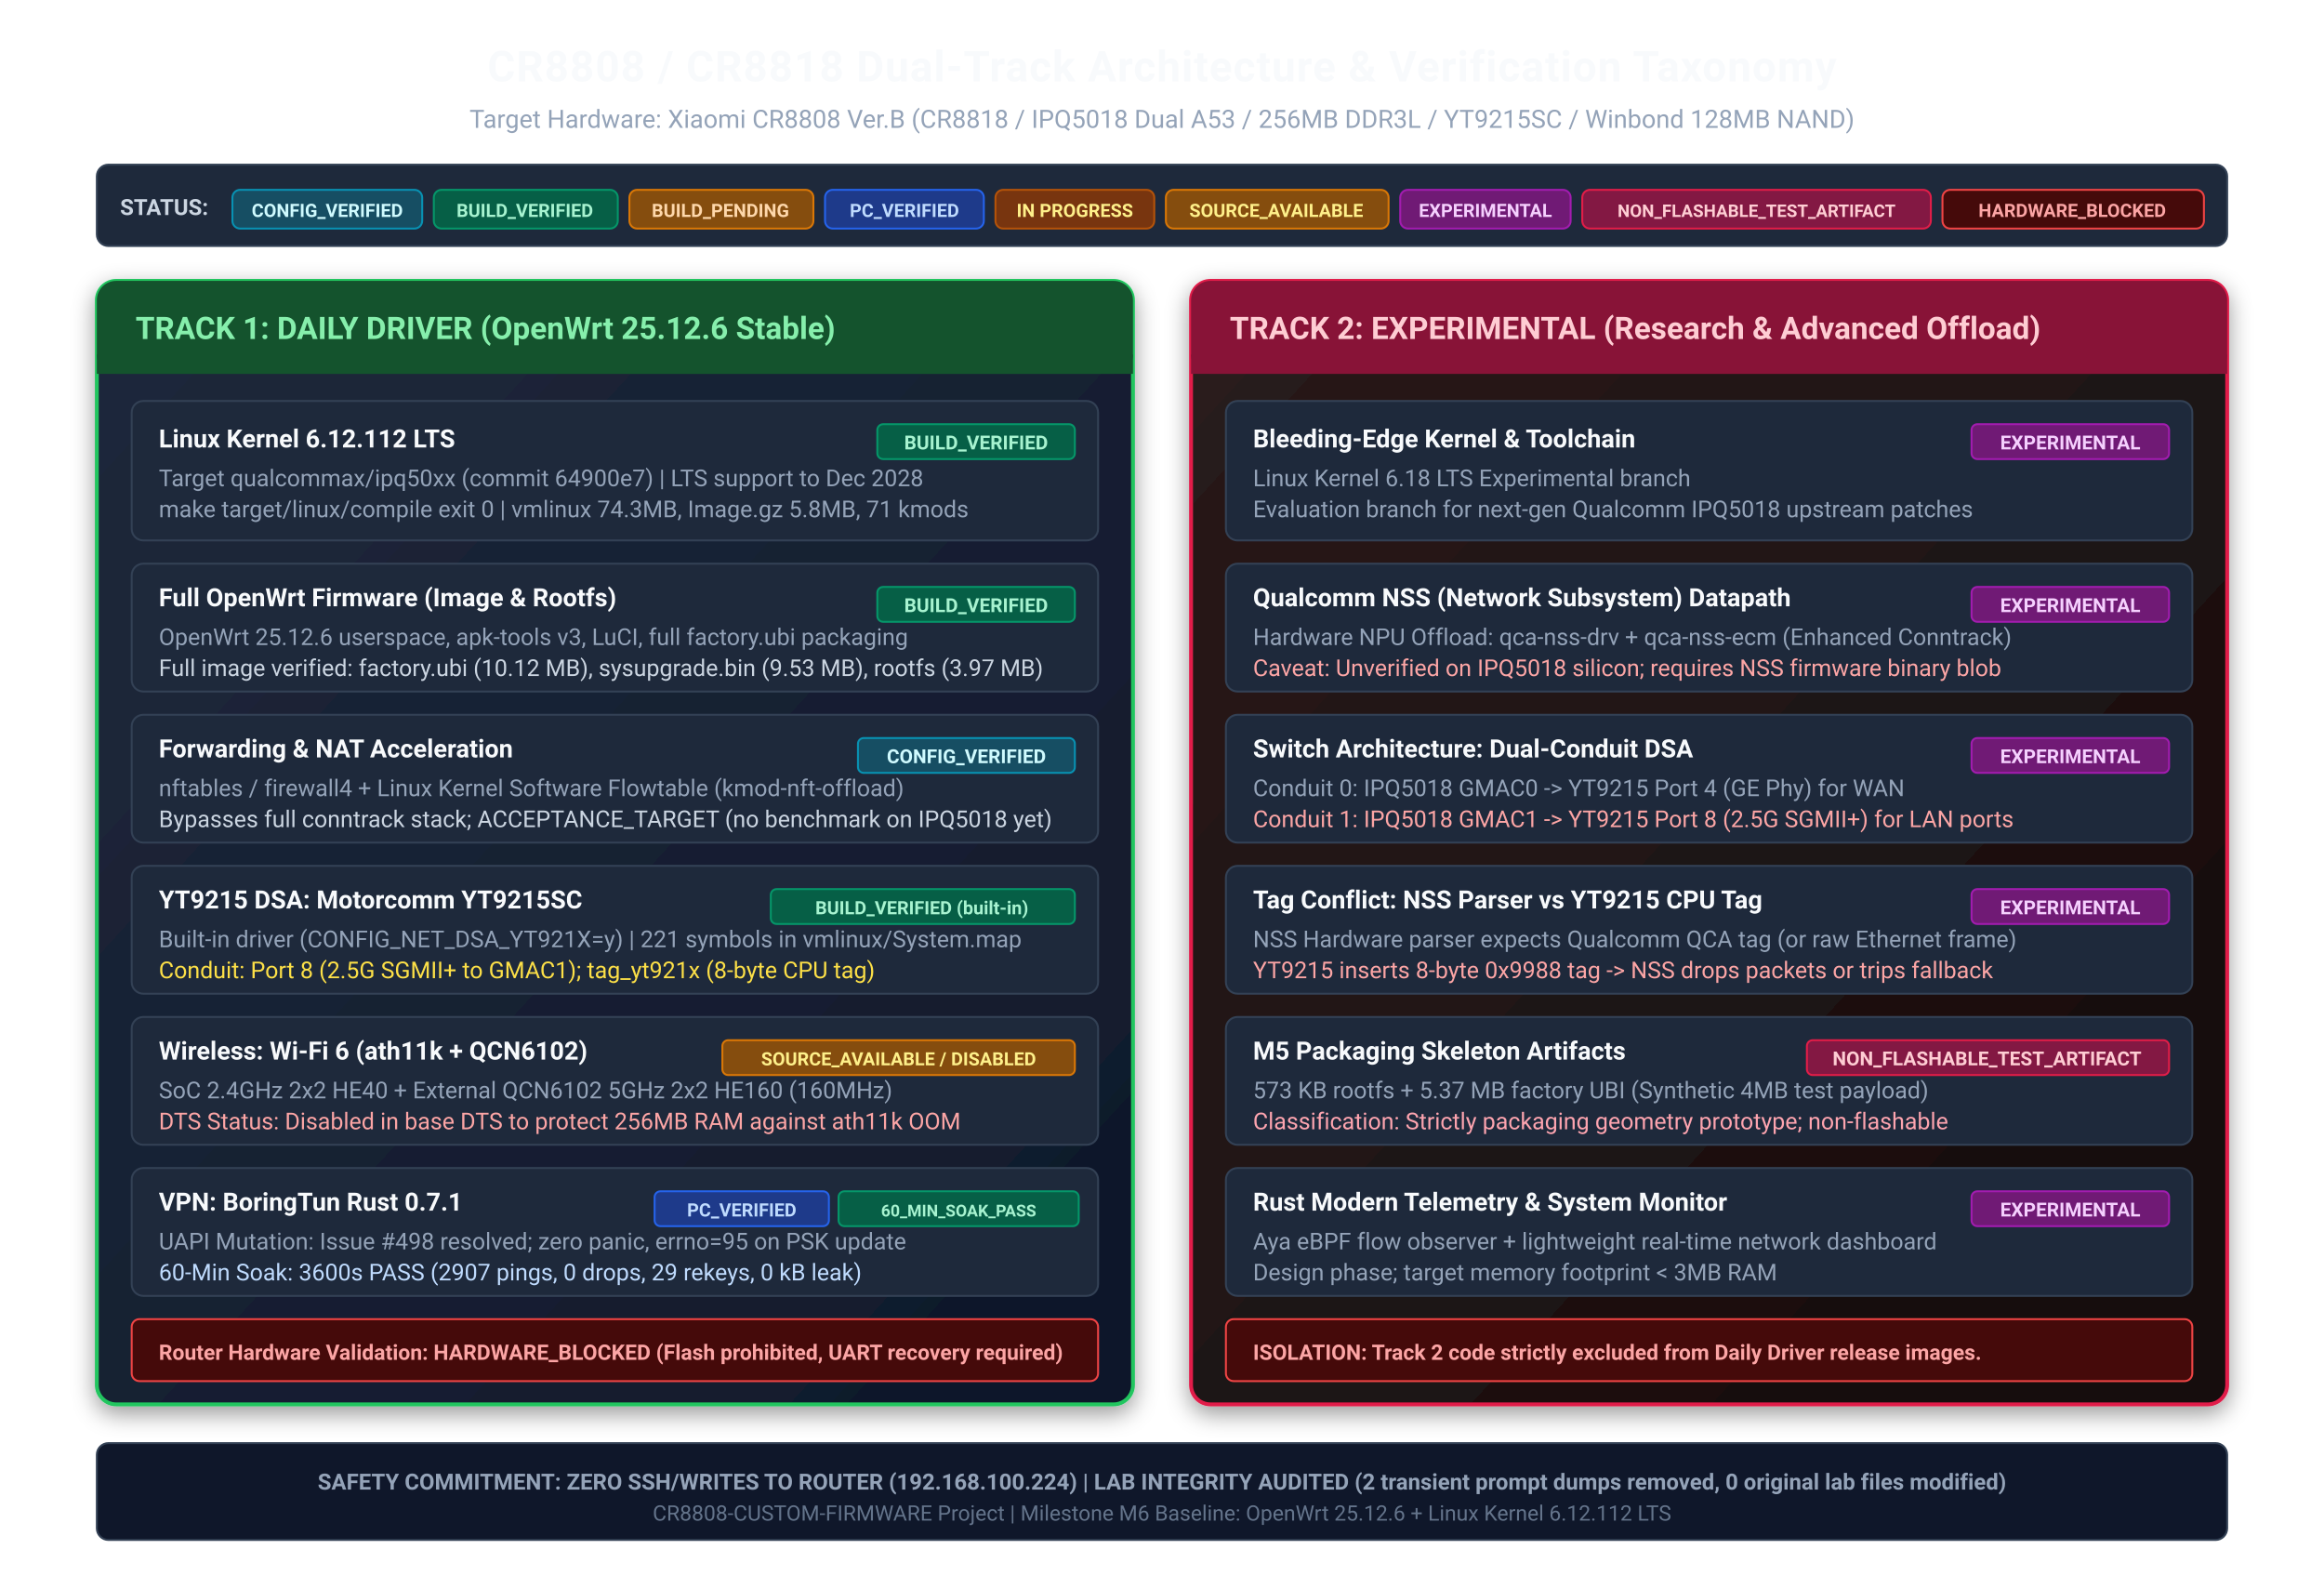
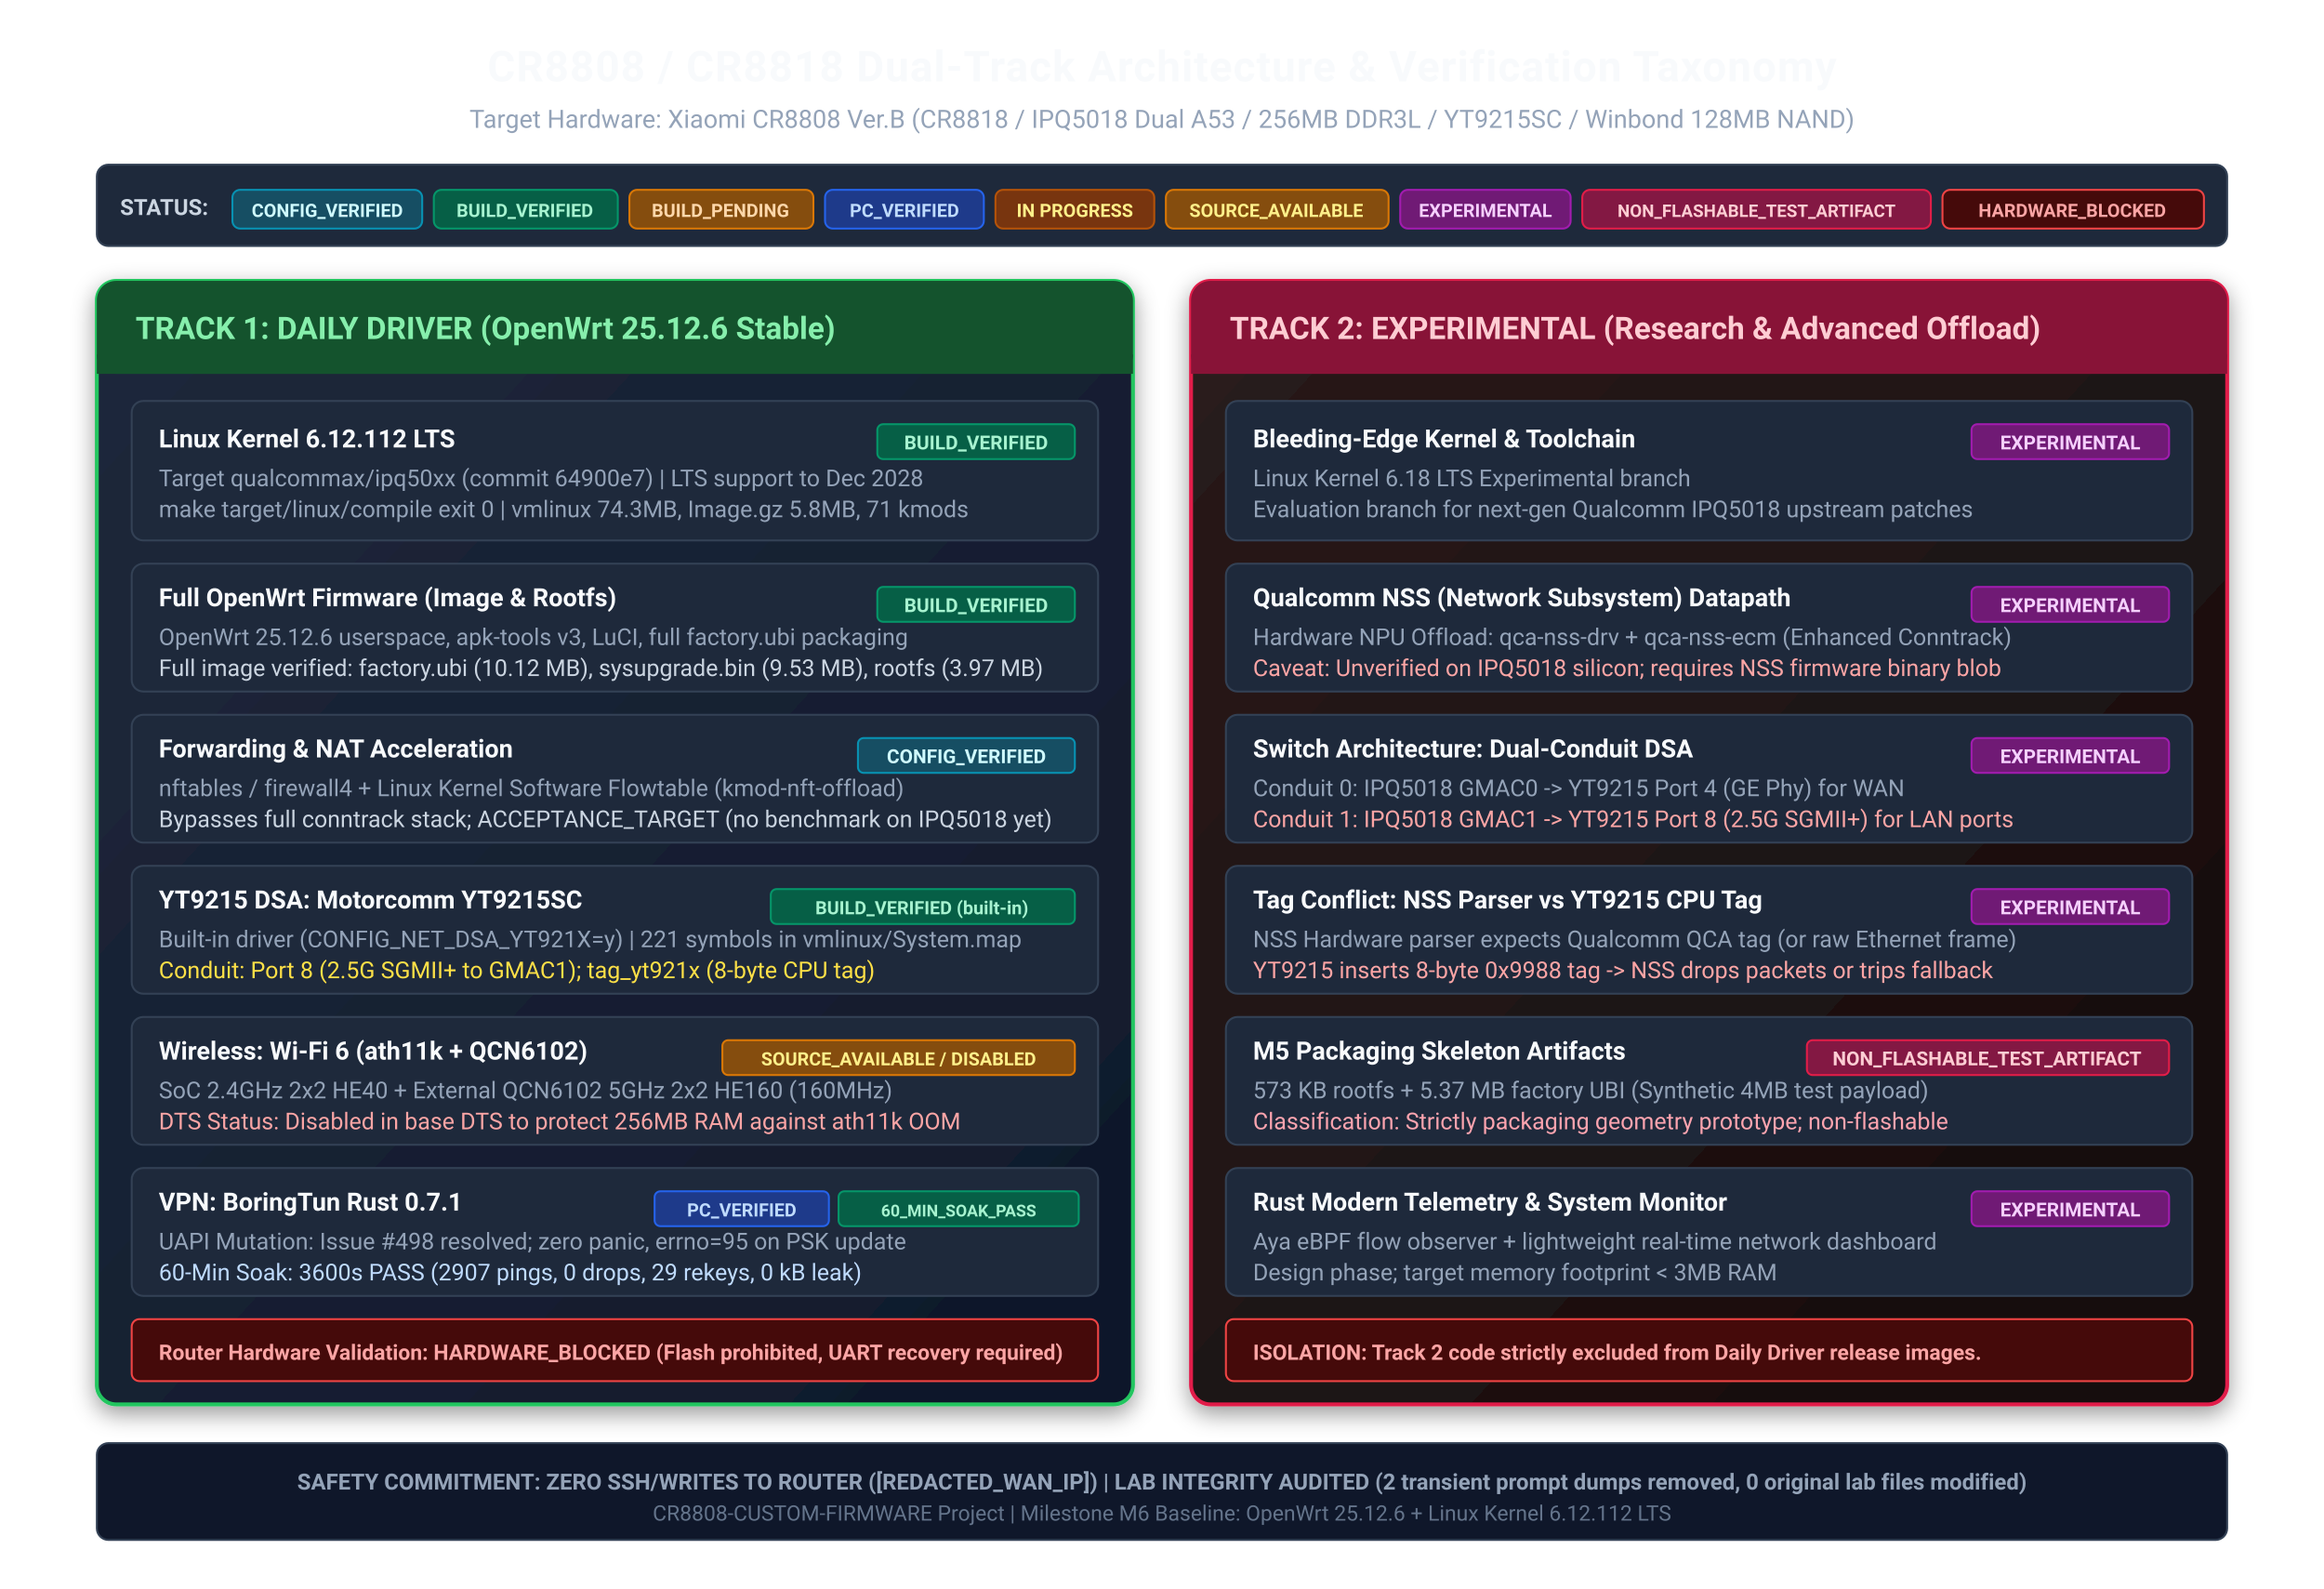
<svg xmlns="http://www.w3.org/2000/svg" viewBox="0 0 1200 820" width="100%" height="100%" style="background:#0f172a; font-family:-apple-system, BlinkMacSystemFont, 'Segoe UI', Roboto, Helvetica, Arial, sans-serif;">
  <defs>
    <linearGradient id="grad-daily" x1="0%" y1="0%" x2="100%" y2="100%">
      <stop offset="0%" stop-color="#1e293b" />
      <stop offset="100%" stop-color="#0f172a" />
    </linearGradient>
    <linearGradient id="grad-exp" x1="0%" y1="0%" x2="100%" y2="100%">
      <stop offset="0%" stop-color="#2a1b1b" />
      <stop offset="100%" stop-color="#140c0c" />
    </linearGradient>
    <filter id="shadow" x="-5%" y="-5%" width="110%" height="110%">
      <feDropShadow dx="0" dy="4" stdDeviation="6" flood-color="#000" flood-opacity="0.4" />
    </filter>
  </defs>
  <text x="600" y="42" text-anchor="middle" font-size="22" font-weight="700" fill="#f8fafc" letter-spacing="0.5">CR8808 / CR8818 Dual-Track Architecture &amp; Verification Taxonomy</text>
  <text x="600" y="66" text-anchor="middle" font-size="13" fill="#94a3b8">Target Hardware: Xiaomi CR8808 Ver.B (CR8818 / IPQ5018 Dual A53 / 256MB DDR3L / YT9215SC / Winbond 128MB NAND)</text>
  <g transform="translate(50, 85)">
    <rect width="1100" height="42" rx="6" fill="#1e293b" stroke="#334155" stroke-width="1" />
    <text x="12" y="26" font-size="11.5" font-weight="700" fill="#cbd5e1">STATUS:</text>
    <rect x="70" y="13" width="98" height="20" rx="4" fill="#164e63" stroke="#0891b2" />
    <text x="119" y="27" text-anchor="middle" font-size="9.5" font-weight="600" fill="#cffafe">CONFIG_VERIFIED</text>
    <rect x="174" y="13" width="95" height="20" rx="4" fill="#065f46" stroke="#059669" />
    <text x="221" y="27" text-anchor="middle" font-size="9.5" font-weight="600" fill="#a7f3d0">BUILD_VERIFIED</text>
    <rect x="275" y="13" width="95" height="20" rx="4" fill="#854d0e" stroke="#d97706" />
    <text x="322" y="27" text-anchor="middle" font-size="9.5" font-weight="600" fill="#fed7aa">BUILD_PENDING</text>
    <rect x="376" y="13" width="82" height="20" rx="4" fill="#1e3a8a" stroke="#2563eb" />
    <text x="417" y="27" text-anchor="middle" font-size="9.5" font-weight="600" fill="#bfdbfe">PC_VERIFIED</text>
    <rect x="464" y="13" width="82" height="20" rx="4" fill="#78350f" stroke="#b45309" />
    <text x="505" y="27" text-anchor="middle" font-size="9.5" font-weight="600" fill="#fef08a">IN PROGRESS</text>
    <rect x="552" y="13" width="115" height="20" rx="4" fill="#854d0e" stroke="#d97706" />
    <text x="609" y="27" text-anchor="middle" font-size="9.5" font-weight="600" fill="#fef08a">SOURCE_AVAILABLE</text>
    <rect x="673" y="13" width="88" height="20" rx="4" fill="#701a75" stroke="#a21caf" />
    <text x="717" y="27" text-anchor="middle" font-size="9.5" font-weight="600" fill="#f5d0fe">EXPERIMENTAL</text>
    <rect x="767" y="13" width="180" height="20" rx="4" fill="#831843" stroke="#e11d48" />
    <text x="857" y="27" text-anchor="middle" font-size="9" font-weight="600" fill="#fecdd3">NON_FLASHABLE_TEST_ARTIFACT</text>
    <rect x="953" y="13" width="135" height="20" rx="4" fill="#450a0a" stroke="#ef4444" />
    <text x="1020" y="27" text-anchor="middle" font-size="9.5" font-weight="600" fill="#fca5a5">HARDWARE_BLOCKED</text>
  </g>
  <g transform="translate(50, 145)">
    <rect width="535" height="580" rx="10" fill="url(#grad-daily)" stroke="#22c55e" stroke-width="2" filter="url(#shadow)" />
    <rect width="535" height="48" rx="10" fill="#14532d" />
    <rect y="38" width="535" height="10" fill="#14532d" />
    <text x="20" y="30" font-size="16" font-weight="700" fill="#86efac">TRACK 1: DAILY DRIVER (OpenWrt 25.12.6 Stable)</text>
    <g transform="translate(18, 62)">
      <rect width="499" height="72" rx="6" fill="#1e293b" stroke="#334155" />
      <text x="14" y="24" font-size="13" font-weight="700" fill="#f8fafc">Linux Kernel 6.12.112 LTS</text>
      <text x="14" y="44" font-size="12" fill="#94a3b8">Target qualcommax/ipq50xx (commit 64900e7) | LTS support to Dec 2028</text>
      <text x="14" y="60" font-size="12" fill="#94a3b8">make target/linux/compile exit 0 | vmlinux 74.3MB, Image.gz 5.8MB, 71 kmods</text>
      <rect x="385" y="12" width="102" height="18" rx="3" fill="#065f46" stroke="#059669" />
      <text x="436" y="25" text-anchor="middle" font-size="10" font-weight="600" fill="#a7f3d0">BUILD_VERIFIED</text>
    </g>
    <g transform="translate(18, 146)">
      <rect width="499" height="66" rx="6" fill="#1e293b" stroke="#334155" />
      <text x="14" y="22" font-size="13" font-weight="700" fill="#f8fafc">Full OpenWrt Firmware (Image &amp; Rootfs)</text>
      <text x="14" y="42" font-size="12" fill="#94a3b8">OpenWrt 25.12.6 userspace, apk-tools v3, LuCI, full factory.ubi packaging</text>
      <text x="14" y="58" font-size="12" fill="#cbd5e1">Full image verified: factory.ubi (10.12 MB), sysupgrade.bin (9.53 MB), rootfs (3.97 MB)</text>
      <rect x="385" y="12" width="102" height="18" rx="3" fill="#065f46" stroke="#059669" />
      <text x="436" y="25" text-anchor="middle" font-size="10" font-weight="600" fill="#a7f3d0">BUILD_VERIFIED</text>
    </g>
    <g transform="translate(18, 224)">
      <rect width="499" height="66" rx="6" fill="#1e293b" stroke="#334155" />
      <text x="14" y="22" font-size="13" font-weight="700" fill="#f8fafc">Forwarding &amp; NAT Acceleration</text>
      <text x="14" y="42" font-size="12" fill="#94a3b8">nftables / firewall4 + Linux Kernel Software Flowtable (kmod-nft-offload)</text>
      <text x="14" y="58" font-size="12" fill="#cbd5e1">Bypasses full conntrack stack; ACCEPTANCE_TARGET (no benchmark on IPQ5018 yet)</text>
      <rect x="375" y="12" width="112" height="18" rx="3" fill="#164e63" stroke="#0891b2" />
      <text x="431" y="25" text-anchor="middle" font-size="10" font-weight="600" fill="#cffafe">CONFIG_VERIFIED</text>
    </g>
    <g transform="translate(18, 302)">
      <rect width="499" height="66" rx="6" fill="#1e293b" stroke="#334155" />
      <text x="14" y="22" font-size="13" font-weight="700" fill="#f8fafc">YT9215 DSA: Motorcomm YT9215SC</text>
      <text x="14" y="42" font-size="12" fill="#94a3b8">Built-in driver (CONFIG_NET_DSA_YT921X=y) | 221 symbols in vmlinux/System.map</text>
      <text x="14" y="58" font-size="12" fill="#fde047">Conduit: Port 8 (2.5G SGMII+ to GMAC1); tag_yt921x (8-byte CPU tag)</text>
      <rect x="330" y="12" width="157" height="18" rx="3" fill="#065f46" stroke="#059669" />
      <text x="408" y="25" text-anchor="middle" font-size="9.5" font-weight="600" fill="#a7f3d0">BUILD_VERIFIED (built-in)</text>
    </g>
    <g transform="translate(18, 380)">
      <rect width="499" height="66" rx="6" fill="#1e293b" stroke="#334155" />
      <text x="14" y="22" font-size="13" font-weight="700" fill="#f8fafc">Wireless: Wi-Fi 6 (ath11k + QCN6102)</text>
      <text x="14" y="42" font-size="12" fill="#94a3b8">SoC 2.4GHz 2x2 HE40 + External QCN6102 5GHz 2x2 HE160 (160MHz)</text>
      <text x="14" y="58" font-size="12" fill="#fca5a5">DTS Status: Disabled in base DTS to protect 256MB RAM against ath11k OOM</text>
      <rect x="305" y="12" width="182" height="18" rx="3" fill="#854d0e" stroke="#d97706" />
      <text x="396" y="25" text-anchor="middle" font-size="9.5" font-weight="600" fill="#fef08a">SOURCE_AVAILABLE / DISABLED</text>
    </g>
    <g transform="translate(18, 458)">
      <rect width="499" height="66" rx="6" fill="#1e293b" stroke="#334155" />
      <text x="14" y="22" font-size="13" font-weight="700" fill="#f8fafc">VPN: BoringTun Rust 0.7.1</text>
      <text x="14" y="42" font-size="12" fill="#94a3b8">UAPI Mutation: Issue #498 resolved; zero panic, errno=95 on PSK update</text>
      <text x="14" y="58" font-size="12" fill="#bfdbfe">60-Min Soak: 3600s PASS (2907 pings, 0 drops, 29 rekeys, 0 kB leak)</text>
      <rect x="270" y="12" width="90" height="18" rx="3" fill="#1e3a8a" stroke="#2563eb" />
      <text x="315" y="25" text-anchor="middle" font-size="9.5" font-weight="600" fill="#bfdbfe">PC_VERIFIED</text>
      <rect x="365" y="12" width="124" height="18" rx="3" fill="#065f46" stroke="#059669" />
      <text x="427" y="25" text-anchor="middle" font-size="8.5" font-weight="700" fill="#a7f3d0">60_MIN_SOAK_PASS</text>
    </g>
    <g transform="translate(18, 536)">
      <rect width="499" height="32" rx="4" fill="#450a0a" stroke="#ef4444" />
      <text x="14" y="21" font-size="11" font-weight="700" fill="#fca5a5">Router Hardware Validation: HARDWARE_BLOCKED (Flash prohibited, UART recovery required)</text>
    </g>
  </g>
  <g transform="translate(615, 145)">
    <rect width="535" height="580" rx="10" fill="url(#grad-exp)" stroke="#e11d48" stroke-width="2" filter="url(#shadow)" />
    <rect width="535" height="48" rx="10" fill="#881337" />
    <rect y="38" width="535" height="10" fill="#881337" />
    <text x="20" y="30" font-size="16" font-weight="700" fill="#fecdd3">TRACK 2: EXPERIMENTAL (Research &amp; Advanced Offload)</text>
    <g transform="translate(18, 62)">
      <rect width="499" height="72" rx="6" fill="#1e293b" stroke="#334155" />
      <text x="14" y="24" font-size="13" font-weight="700" fill="#f8fafc">Bleeding-Edge Kernel &amp; Toolchain</text>
      <text x="14" y="44" font-size="12" fill="#94a3b8">Linux Kernel 6.18 LTS Experimental branch</text>
      <text x="14" y="60" font-size="12" fill="#94a3b8">Evaluation branch for next-gen Qualcomm IPQ5018 upstream patches</text>
      <rect x="385" y="12" width="102" height="18" rx="3" fill="#701a75" stroke="#a21caf" />
      <text x="436" y="25" text-anchor="middle" font-size="10" font-weight="600" fill="#f5d0fe">EXPERIMENTAL</text>
    </g>
    <g transform="translate(18, 146)">
      <rect width="499" height="66" rx="6" fill="#1e293b" stroke="#334155" />
      <text x="14" y="22" font-size="13" font-weight="700" fill="#f8fafc">Qualcomm NSS (Network Subsystem) Datapath</text>
      <text x="14" y="42" font-size="12" fill="#94a3b8">Hardware NPU Offload: qca-nss-drv + qca-nss-ecm (Enhanced Conntrack)</text>
      <text x="14" y="58" font-size="12" fill="#fca5a5">Caveat: Unverified on IPQ5018 silicon; requires NSS firmware binary blob</text>
      <rect x="385" y="12" width="102" height="18" rx="3" fill="#701a75" stroke="#a21caf" />
      <text x="436" y="25" text-anchor="middle" font-size="10" font-weight="600" fill="#f5d0fe">EXPERIMENTAL</text>
    </g>
    <g transform="translate(18, 224)">
      <rect width="499" height="66" rx="6" fill="#1e293b" stroke="#334155" />
      <text x="14" y="22" font-size="13" font-weight="700" fill="#f8fafc">Switch Architecture: Dual-Conduit DSA</text>
      <text x="14" y="42" font-size="12" fill="#94a3b8">Conduit 0: IPQ5018 GMAC0 -&gt; YT9215 Port 4 (GE Phy) for WAN</text>
      <text x="14" y="58" font-size="12" fill="#fca5a5">Conduit 1: IPQ5018 GMAC1 -&gt; YT9215 Port 8 (2.5G SGMII+) for LAN ports</text>
      <rect x="385" y="12" width="102" height="18" rx="3" fill="#701a75" stroke="#a21caf" />
      <text x="436" y="25" text-anchor="middle" font-size="10" font-weight="600" fill="#f5d0fe">EXPERIMENTAL</text>
    </g>
    <g transform="translate(18, 302)">
      <rect width="499" height="66" rx="6" fill="#1e293b" stroke="#334155" />
      <text x="14" y="22" font-size="13" font-weight="700" fill="#f8fafc">Tag Conflict: NSS Parser vs YT9215 CPU Tag</text>
      <text x="14" y="42" font-size="12" fill="#94a3b8">NSS Hardware parser expects Qualcomm QCA tag (or raw Ethernet frame)</text>
      <text x="14" y="58" font-size="12" fill="#fca5a5">YT9215 inserts 8-byte 0x9988 tag -&gt; NSS drops packets or trips fallback</text>
      <rect x="385" y="12" width="102" height="18" rx="3" fill="#701a75" stroke="#a21caf" />
      <text x="436" y="25" text-anchor="middle" font-size="10" font-weight="600" fill="#f5d0fe">EXPERIMENTAL</text>
    </g>
    <g transform="translate(18, 380)">
      <rect width="499" height="66" rx="6" fill="#1e293b" stroke="#334155" />
      <text x="14" y="22" font-size="13" font-weight="700" fill="#f8fafc">M5 Packaging Skeleton Artifacts</text>
      <text x="14" y="42" font-size="12" fill="#94a3b8">573 KB rootfs + 5.37 MB factory UBI (Synthetic 4MB test payload)</text>
      <text x="14" y="58" font-size="12" fill="#fda4af">Classification: Strictly packaging geometry prototype; non-flashable</text>
      <rect x="300" y="12" width="187" height="18" rx="3" fill="#831843" stroke="#e11d48" />
      <text x="393" y="25" text-anchor="middle" font-size="10" font-weight="600" fill="#fecdd3">NON_FLASHABLE_TEST_ARTIFACT</text>
    </g>
    <g transform="translate(18, 458)">
      <rect width="499" height="66" rx="6" fill="#1e293b" stroke="#334155" />
      <text x="14" y="22" font-size="13" font-weight="700" fill="#f8fafc">Rust Modern Telemetry &amp; System Monitor</text>
      <text x="14" y="42" font-size="12" fill="#94a3b8">Aya eBPF flow observer + lightweight real-time network dashboard</text>
      <text x="14" y="58" font-size="12" fill="#94a3b8">Design phase; target memory footprint &lt; 3MB RAM</text>
      <rect x="385" y="12" width="102" height="18" rx="3" fill="#701a75" stroke="#a21caf" />
      <text x="436" y="25" text-anchor="middle" font-size="10" font-weight="600" fill="#f5d0fe">EXPERIMENTAL</text>
    </g>
    <g transform="translate(18, 536)">
      <rect width="499" height="32" rx="4" fill="#450a0a" stroke="#ef4444" />
      <text x="14" y="21" font-size="11" font-weight="600" fill="#fca5a5">ISOLATION: Track 2 code strictly excluded from Daily Driver release images.</text>
    </g>
  </g>
  <g transform="translate(50, 745)">
    <rect width="1100" height="50" rx="6" fill="#0f172a" stroke="#334155" />
-     <text x="550" y="24" text-anchor="middle" font-size="11.5" font-weight="600" fill="#94a3b8">SAFETY COMMITMENT: ZERO SSH/WRITES TO ROUTER (192.168.100.224) | LAB INTEGRITY AUDITED (2 transient prompt dumps removed, 0 original lab files modified)</text>
+     <text x="550" y="24" text-anchor="middle" font-size="11.5" font-weight="600" fill="#94a3b8">SAFETY COMMITMENT: ZERO SSH/WRITES TO ROUTER ([REDACTED_WAN_IP]) | LAB INTEGRITY AUDITED (2 transient prompt dumps removed, 0 original lab files modified)</text>
    <text x="550" y="40" text-anchor="middle" font-size="11" fill="#64748b">CR8808-CUSTOM-FIRMWARE Project | Milestone M6 Baseline: OpenWrt 25.12.6 + Linux Kernel 6.12.112 LTS</text>
  </g>
</svg>
